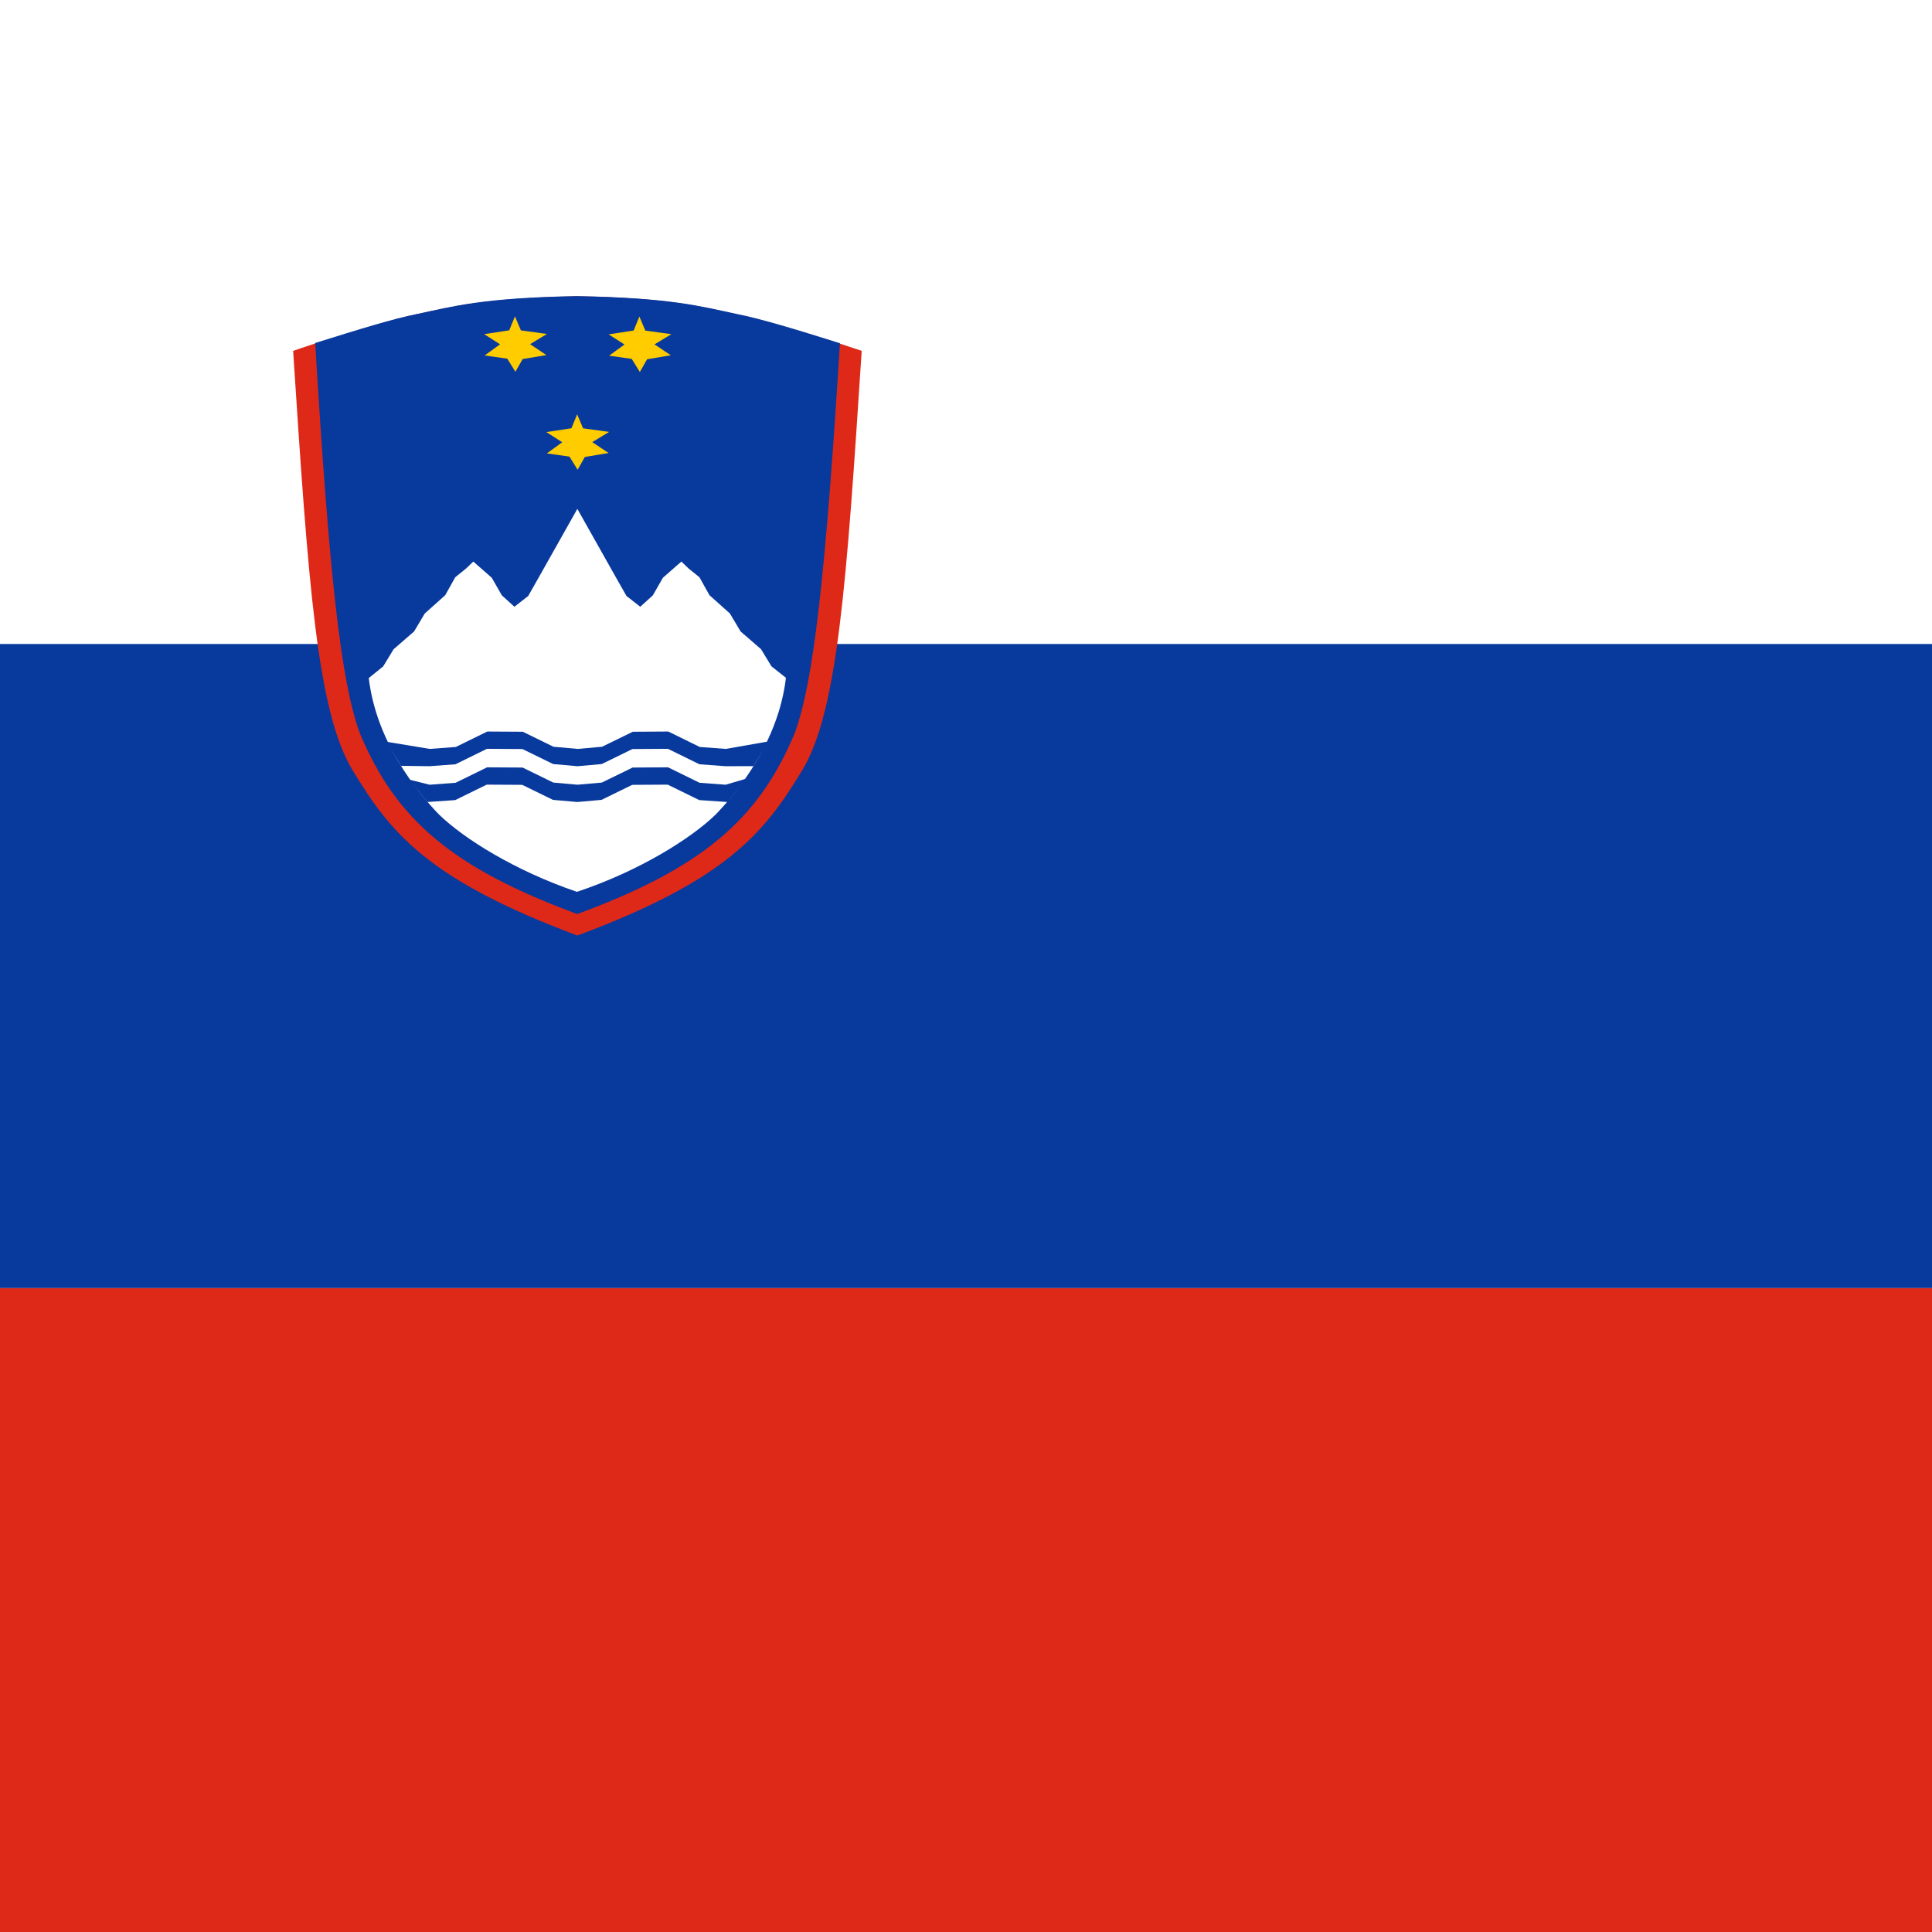
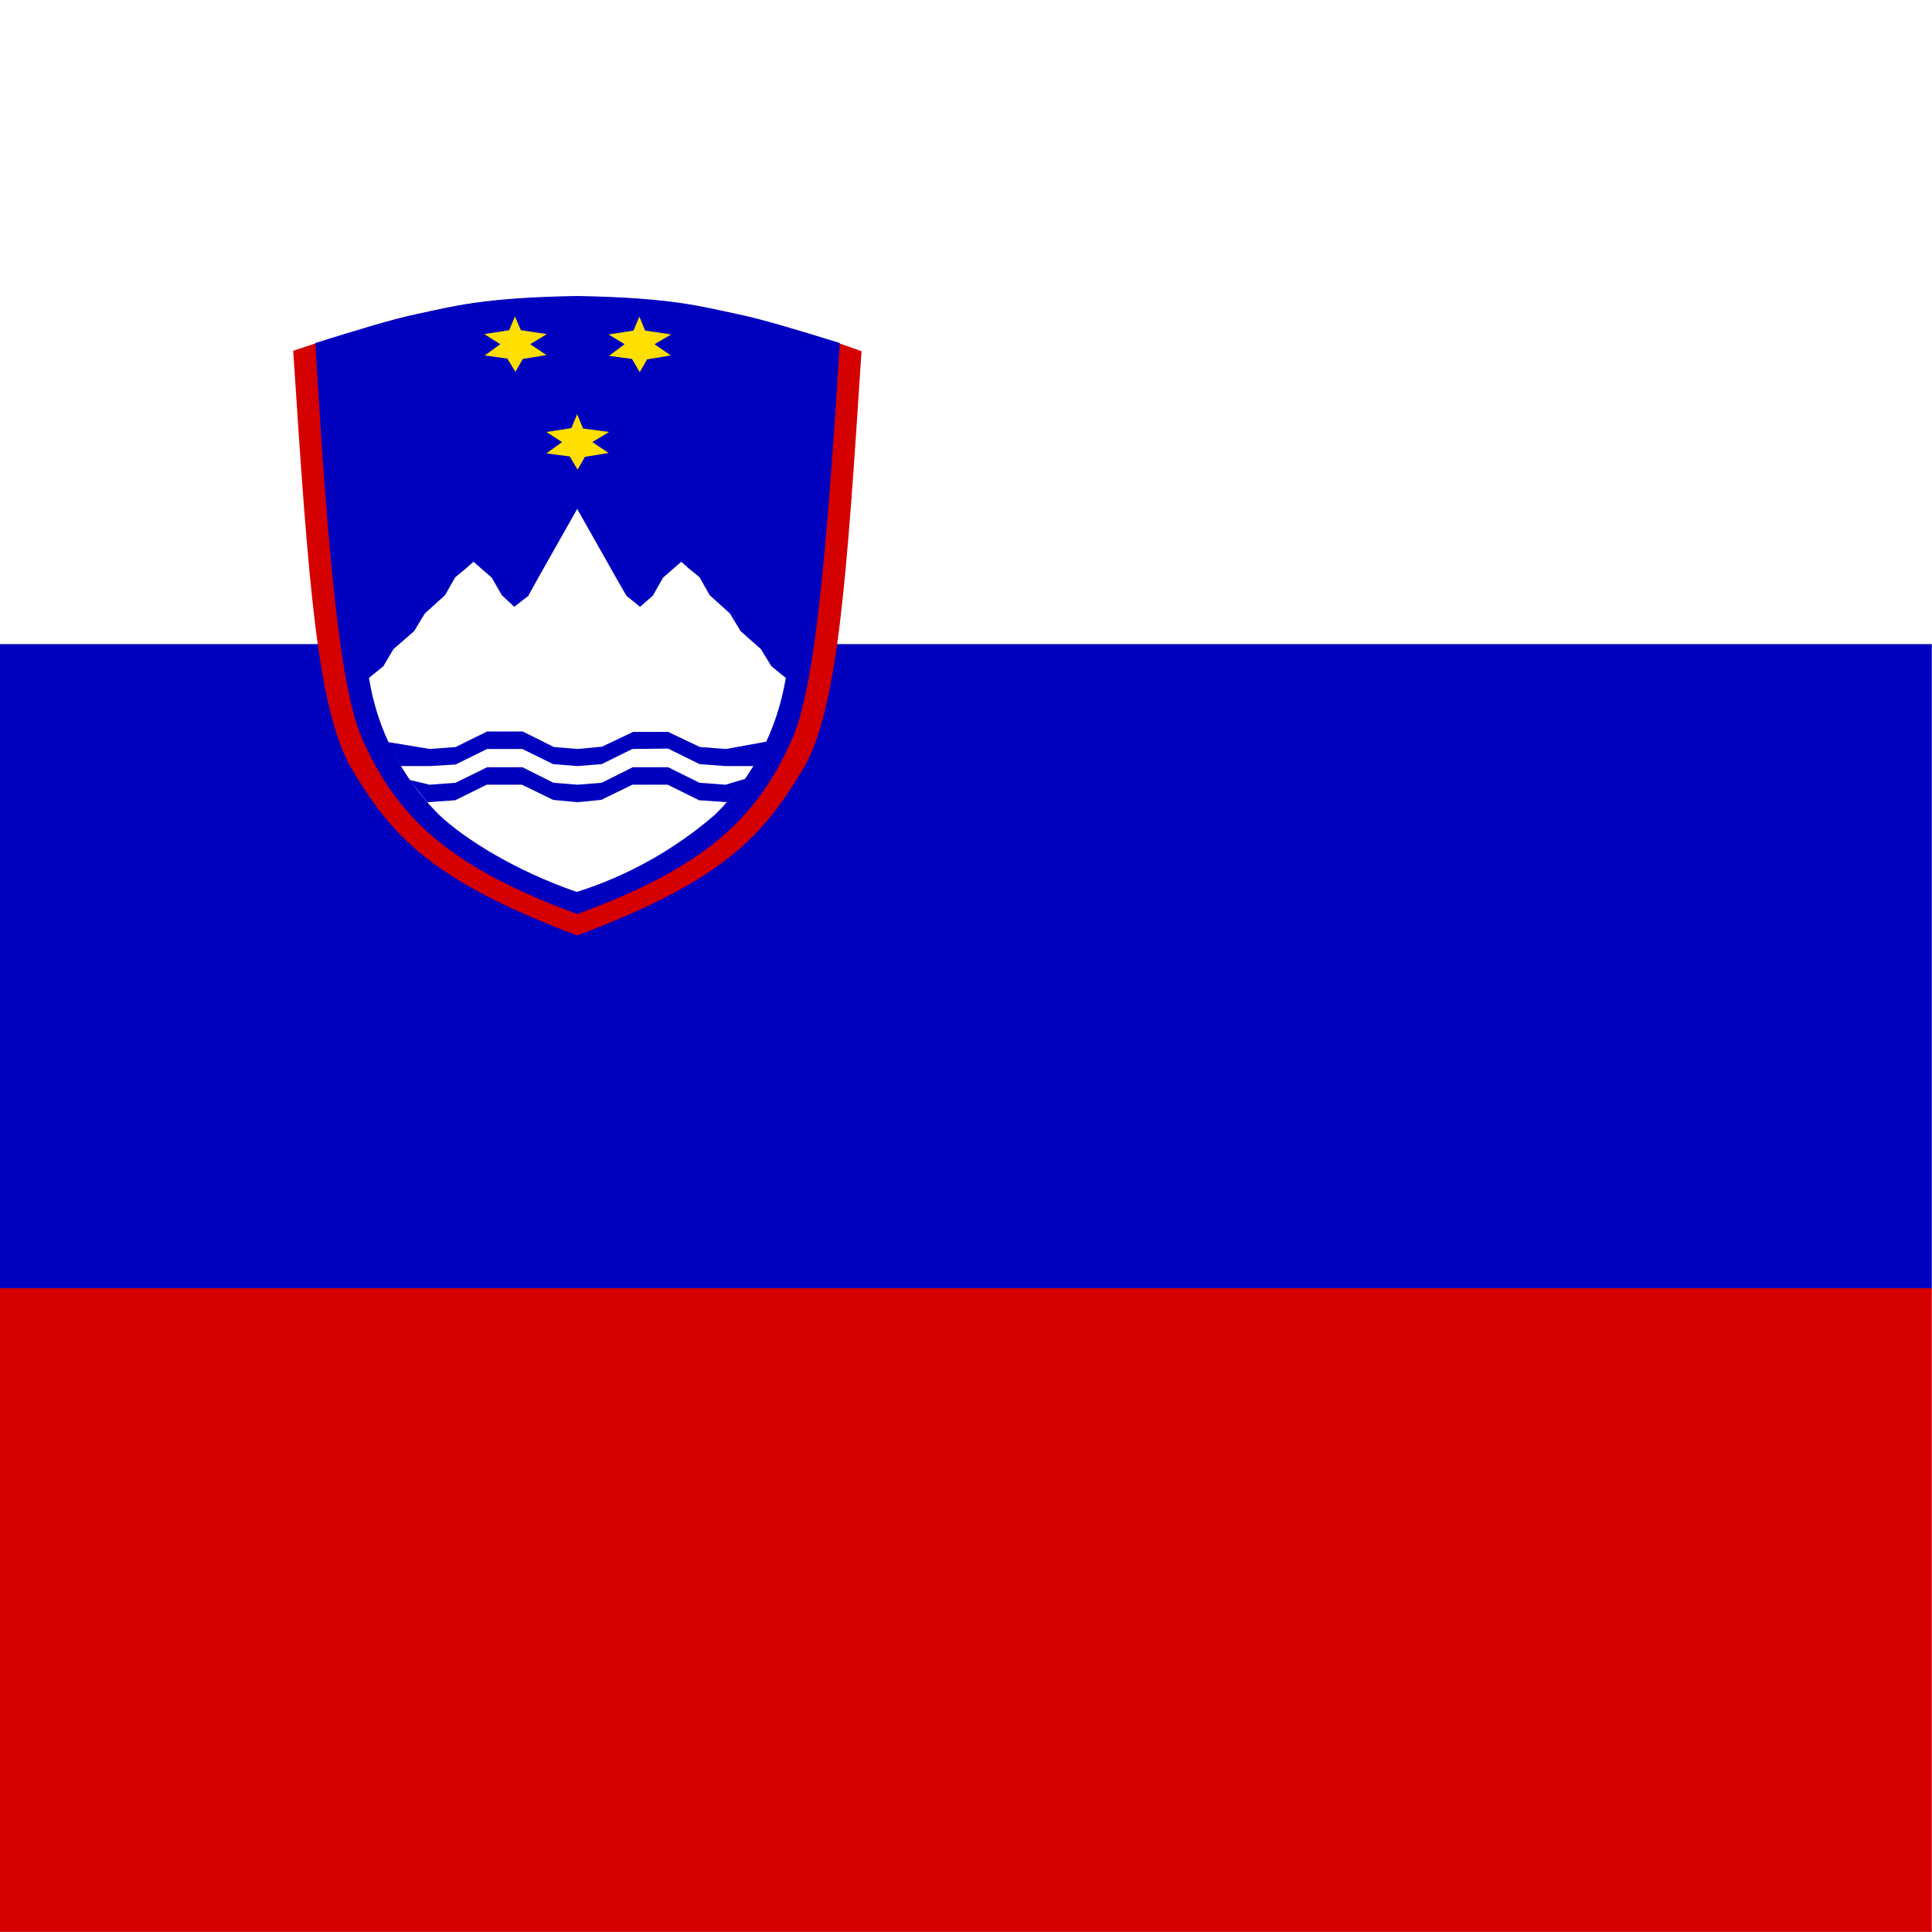
- <svg xmlns="http://www.w3.org/2000/svg" id="svg552" height="512" width="512" version="1.1">
-   <defs id="defs554">
-     <clipPath id="clipPath5006" clipPathUnits="userSpaceOnUse">
-       <rect id="rect5008" fill-opacity="0.67" height="497.33" width="497.33" y="0" x="60.224" />
+ <svg xmlns="http://www.w3.org/2000/svg" id="flag-icons-si" viewBox="0 0 512 512">
+   <defs>
+     <clipPath id="a">
+       <path fill-opacity=".7" d="M60.2 0h497.3v497.3H60.2z" />
    </clipPath>
  </defs>
-   <g id="flag" fill-rule="evenodd" clip-path="url(#clipPath5006)" transform="matrix(1.0295 0 0 1.0295 -62 -.000017159)" stroke-width="1pt">
-     <rect id="rect555" height="497.33" width="994.66" y="0" x="0" fill="#fff" />
-     <rect id="rect556" height="165.78" width="994.66" y="331.55" x="0" fill="#de2918" />
-     <rect id="rect563" height="165.78" width="994.66" y="165.78" x="0" fill="#08399c" />
-     <path id="path694" d="m311.66 103.35c-3.351 59.885-5.271 92.702-13.098 107.88-8.463 16.308-16.696 28.248-49.717 42.625-33.022-14.377-41.255-26.317-49.718-42.625-7.827-15.183-9.747-48-13.098-107.88l4.88-1.915c9.824-3.49 17.154-6.298 22.576-7.544 7.765-1.915 14.364-4.079 35.232-4.587 20.868 0.418 27.5 2.717 35.265 4.632 5.377 1.336 13.021 3.964 22.772 7.522l4.906 1.892z" transform="matrix(1.165 0 0 1 -81.045 -13.036)" fill="#de2918" />
-     <path id="path675" d="m306.85 101.43c-3.17 59.739-5.822 87.096-9.958 100.25-8.026 22.522-20.732 34.87-48.079 46.648-27.346-11.778-40.052-24.126-48.078-46.648-4.136-13.153-6.749-40.432-9.828-100.31 9.617-3.498 17.156-6.232 22.578-7.478 7.765-1.915 14.364-4.169 35.232-4.587 20.868 0.418 27.545 2.673 35.31 4.587 5.422 1.246 13.117 3.98 22.823 7.538z" transform="matrix(1.165 0 0 1.0003 -81.045 -13.107)" fill="#08399c" />
-     <path id="path651" d="m234.7 95.183 1.134 3.256 4.983 0.829-3.229 2.361 3.122 2.531-4.541 0.923-1.382 2.95-1.554-3.038-4.323-0.744 2.942-2.586-3.029-2.353 4.785-0.89 1.092-3.238z" transform="matrix(1.347 0 0 1.1107 -107.35 .92219)" fill="#fc0" />
-     <path id="path627" d="m294.92 187.51-3.194-2.941-2.308-4.424-4.521-4.569-2.356-4.617-4.521-4.713-2.212-4.616-2.404-2.261-1.587-1.779-4.084 4.172-2.226 4.531-2.774 2.93-3.047-2.773-2.304-4.727-8.553-17.695-8.554 17.695-2.304 4.727-3.047 2.773-2.774-2.93-2.226-4.531-4.084-4.172-1.587 1.779-2.404 2.261-2.212 4.616-4.521 4.713-2.356 4.617-4.521 4.569-2.308 4.424-3.186 3.01c1.654 16.402 10.629 29.253 15.519 35.132 5.457 6.173 16.708 14.432 30.466 19.899 13.797-5.35 25.204-13.726 30.661-19.899 4.89-5.879 13.865-18.73 15.529-35.201z" transform="matrix(1.165 0 0 1 -81.045 -13.036)" fill="#fff" />
-     <path id="path654" d="m234.7 95.183 1.134 3.256 4.983 0.829-3.229 2.361 3.122 2.531-4.541 0.923-1.382 2.95-1.554-3.038-4.323-0.744 2.942-2.586-3.029-2.353 4.785-0.89 1.092-3.238z" transform="matrix(1.347 0 0 1.1107 -91.327 -24.234)" fill="#fc0" />
-     <path id="path655" d="m234.7 95.183 1.134 3.256 4.983 0.829-3.229 2.361 3.122 2.531-4.541 0.923-1.382 2.95-1.554-3.038-4.323-0.744 2.942-2.586-3.029-2.353 4.785-0.89 1.092-3.238z" transform="matrix(1.347 0 0 1.1107 -123.36 -24.289)" fill="#fc0" />
-     <path id="path664" d="m287.78 210.25-6.227 0.022-5.746-0.498-6.96-3.977-7.845 0.055-6.794 3.867-5.359 0.552-5.359-0.552-6.794-3.867-7.845-0.055-6.96 3.977-5.746 0.498-6.305-0.101-3.045-6.009 0.113-0.138 9.315 1.795 5.746-0.498 6.96-3.977 7.845 0.055 6.794 3.867 5.359 0.552 5.359-0.552 6.794-3.867 7.845-0.055 6.96 3.977 5.746 0.498 9.066-1.852 0.12 0.278-3.037 6.005z" transform="matrix(1.165 0 0 1 -81.045 -13.036)" fill="#08399c" />
-     <path id="path665" d="m215.72 210.27 6.164-0.498 6.96-3.977 7.845 0.055 6.794 3.867 5.359 0.552 5.359-0.552 6.794-3.867 7.845-0.055 6.96 3.977 6.248 0.498 4.031-5.789-0.136-0.131-4.319 1.467-5.746-0.498-6.96-3.977-7.845 0.055-6.794 3.867-5.359 0.552-5.359-0.552-6.794-3.867-7.845-0.055-6.96 3.977-5.746 0.498-4.233-1.243-0.051 0.242 3.788 5.454z" transform="matrix(1.165 0 0 1 -81.09 -3.8177)" fill="#08399c" />
+   <g fill-rule="evenodd" stroke-width="1pt" clip-path="url(#a)" transform="translate(-62) scale(1.0295)">
+     <path fill="#fff" d="M0 0h994.7v497.3H0z" />
+     <path fill="#d50000" d="M0 331.6h994.7v165.7H0z" />
+     <path fill="#0000bf" d="M0 165.8h994.7v165.8H0z" />
+     <path fill="#d50000" d="M282 90.3c-3.9 59.9-6.1 92.7-15.2 107.9-9.9 16.3-19.5 28.2-58 42.6-38.4-14.4-48-26.3-57.9-42.6-9-15.2-11.3-48-15.2-107.9l5.7-1.9c11.4-3.5 20-6.3 26.3-7.5 9-2 16.7-4.1 41-4.6 24.3.4 32 2.7 41 4.6 6.4 1.3 15.3 4 26.6 7.5l5.7 2z" />
+     <path fill="#0000bf" d="M276.4 88.3c-3.7 59.8-6.7 87.2-11.6 100.3-9.3 22.6-24.1 35-56 46.7-31.8-11.8-46.6-24.1-56-46.7-4.8-13.1-7.9-40.4-11.4-100.3 11.2-3.5 20-6.2 26.3-7.5 9-1.9 16.7-4.2 41-4.6 24.3.4 32.1 2.7 41.1 4.6 6.4 1.3 15.3 4 26.6 7.5z" />
+     <path fill="#ffdf00" d="m208.8 106.6 1.5 3.7 6.7.9-4.3 2.6 4.2 2.8-6.1 1-1.9 3.3-2-3.4-6-.8 4-2.9-4-2.6 6.4-1 1.5-3.6z" />
+     <path fill="#fff" d="m262.5 174.5-3.7-3-2.7-4.4-5.2-4.6-2.8-4.6-5.2-4.7-2.6-4.6-2.8-2.3-1.9-1.7-4.7 4.1-2.6 4.6-3.3 2.9-3.5-2.8-2.7-4.7-10-17.7-10 17.7-2.6 4.7-3.6 2.8-3.2-3-2.6-4.5-4.7-4.1-1.9 1.7-2.8 2.3-2.6 4.6-5.2 4.7-2.8 4.6-5.3 4.6-2.6 4.4-3.7 3a64 64 0 0 0 18 35.2c6.4 6.1 19.5 14.4 35.5 19.9a101 101 0 0 0 35.7-20 64 64 0 0 0 18.1-35.1z" />
+     <path fill="#ffdf00" d="m224.8 81.5 1.5 3.6 6.7 1-4.3 2.5 4.2 2.9-6.1 1-1.9 3.3-2-3.4-5.9-.8 4-3-4.1-2.5 6.4-1 1.5-3.6zm-32 0 1.5 3.5 6.7 1-4.3 2.6 4.2 2.8-6.1 1-1.9 3.3-2.1-3.4-5.8-.8 4-2.9-4.1-2.6 6.4-1 1.5-3.6z" />
+     <path fill="#0000bf" d="M254.2 197.2H247l-6.7-.5-8.1-4-9.2.1-7.9 3.9-6.2.5-6.3-.5-7.9-3.9h-9.1l-8.1 4-6.7.4h-7.4l-3.5-6 .1-.2 10.9 1.8 6.6-.5 8.1-4h9.2l8 4 6.2.5 6.2-.6 8-3.8h9l8.2 3.9 6.7.5 10.5-1.9.2.3-3.6 6zm-84 9.3 7.2-.5 8.1-4h9.1l8 3.9 6.2.6 6.2-.6 8-3.9h9.1l8.1 4 7.3.5 4.7-5.8-.2-.2-5 1.5-6.7-.5-8.1-4h-9.1l-8 4-6.2.5-6.2-.5-8-4h-9.1l-8.1 4-6.7.5-5-1.2v.2l4.4 5.5z" />
  </g>
</svg>
